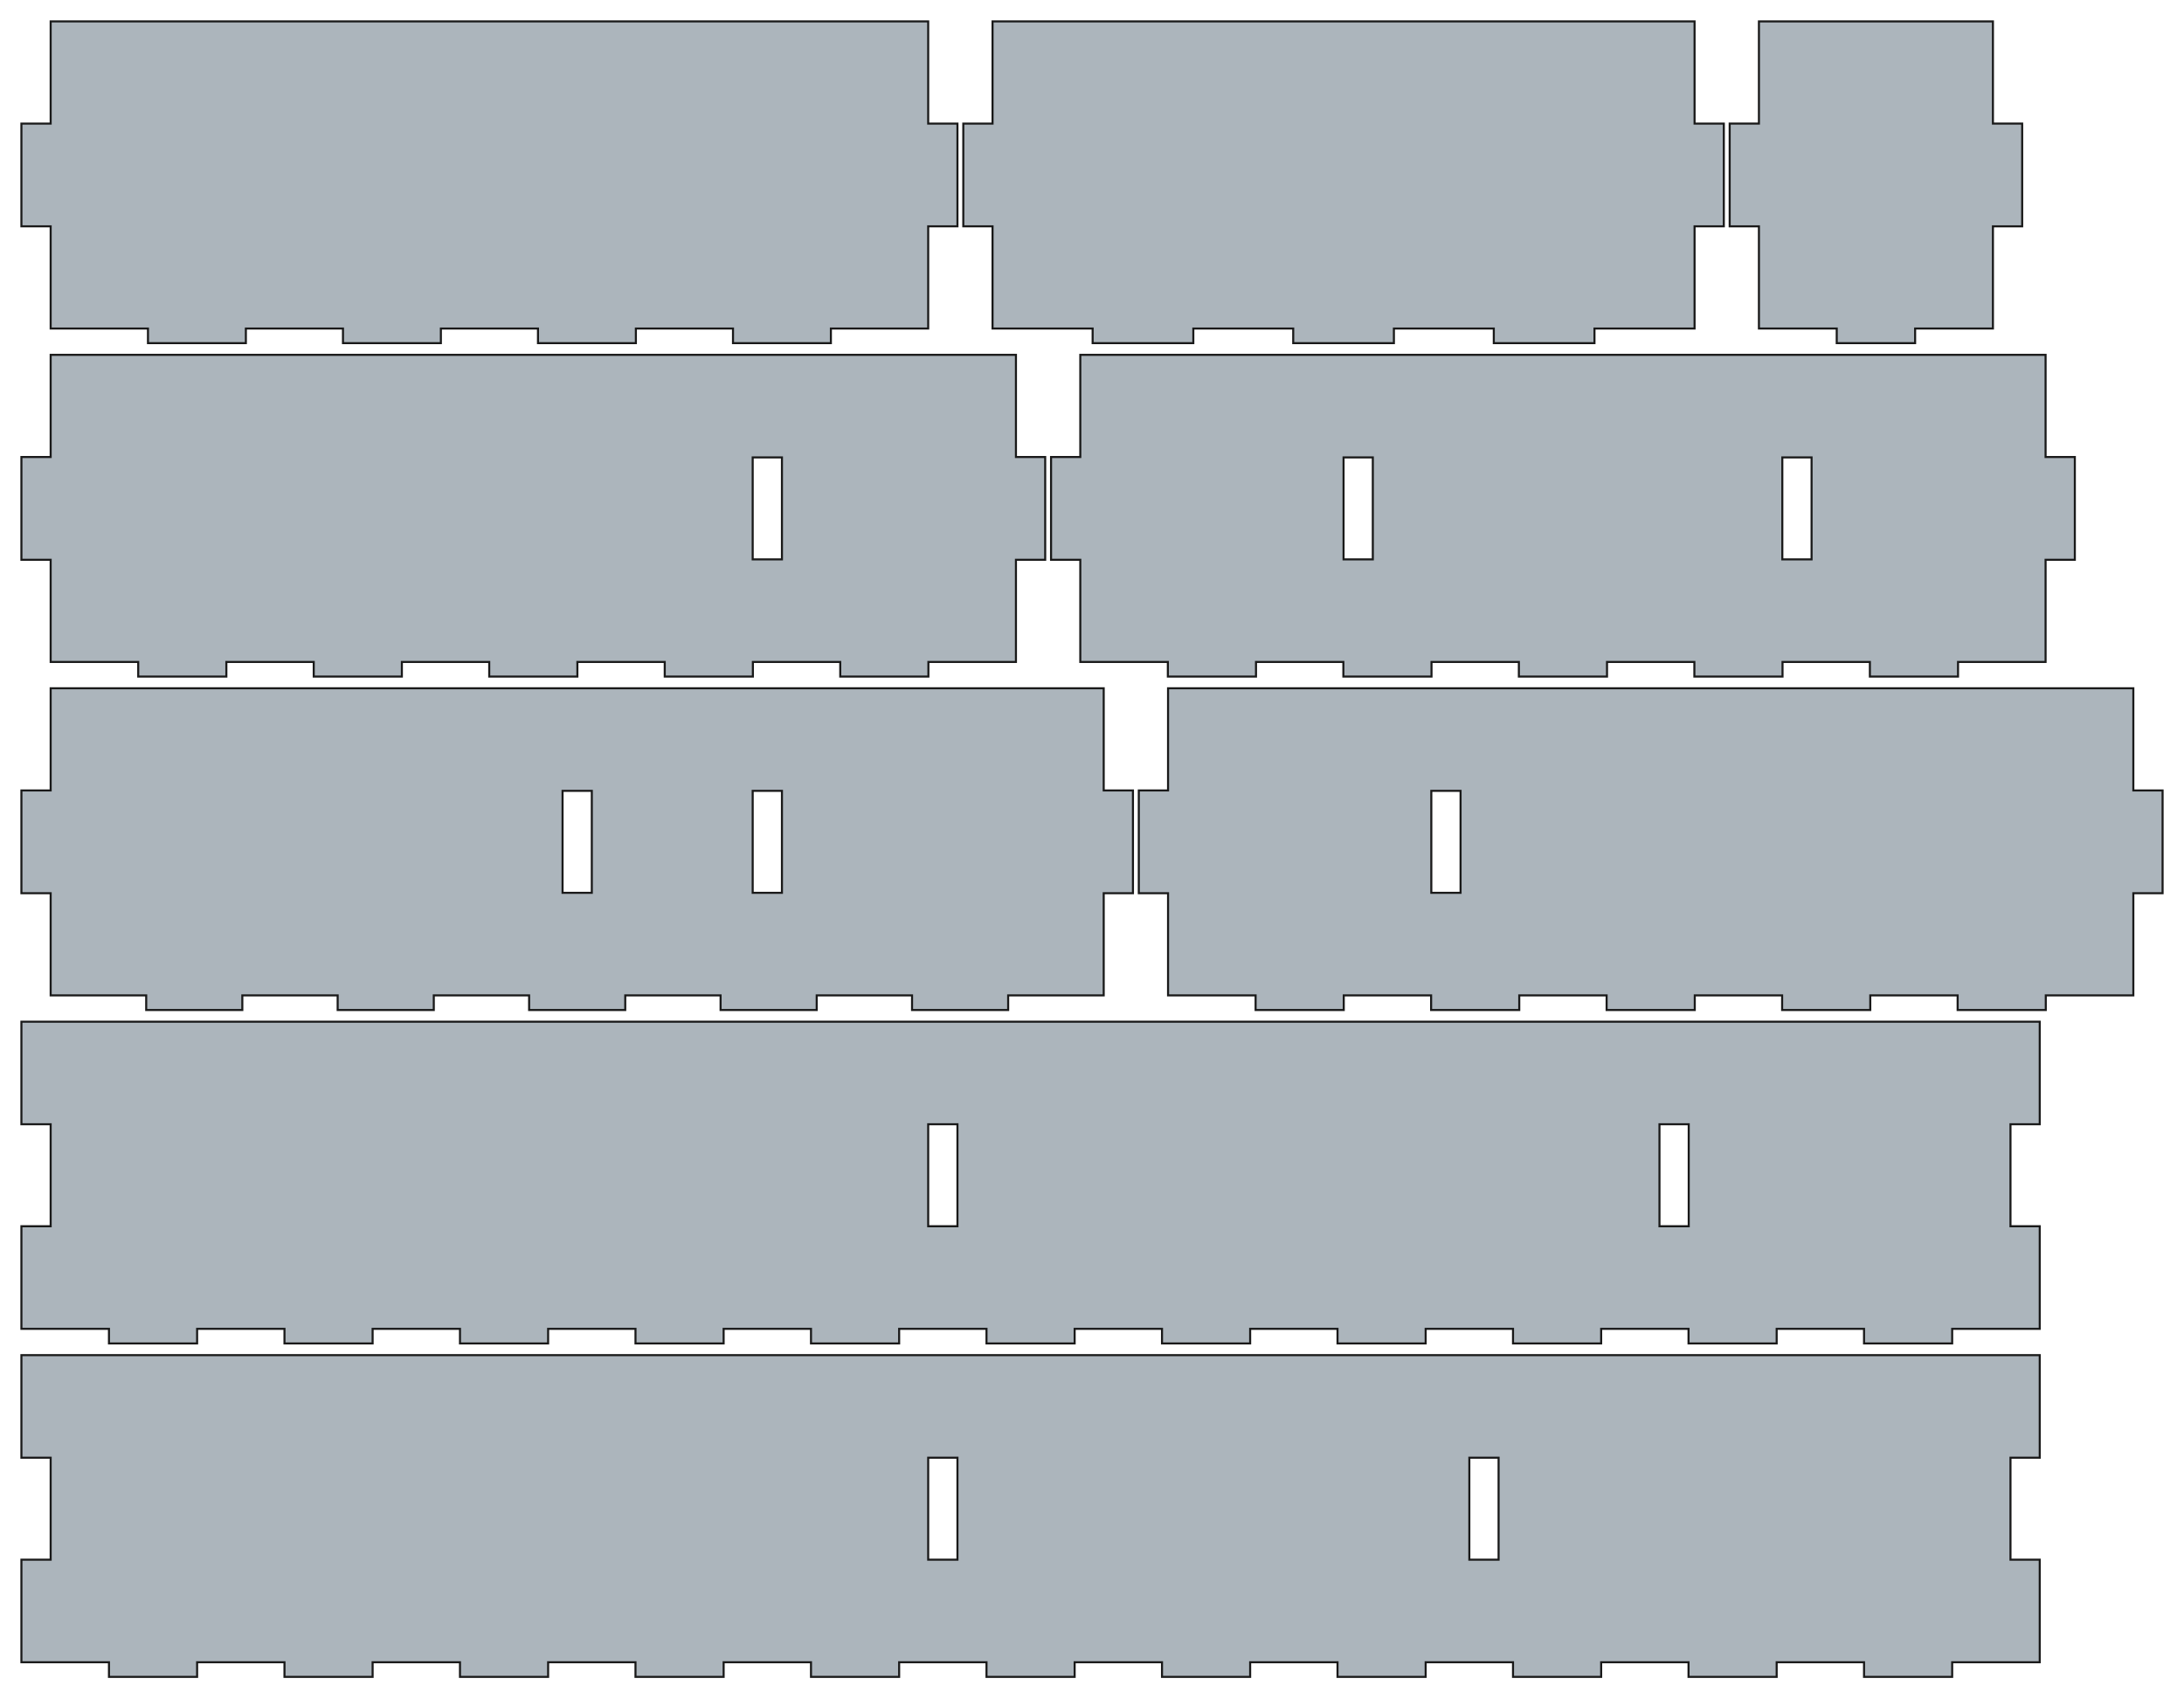
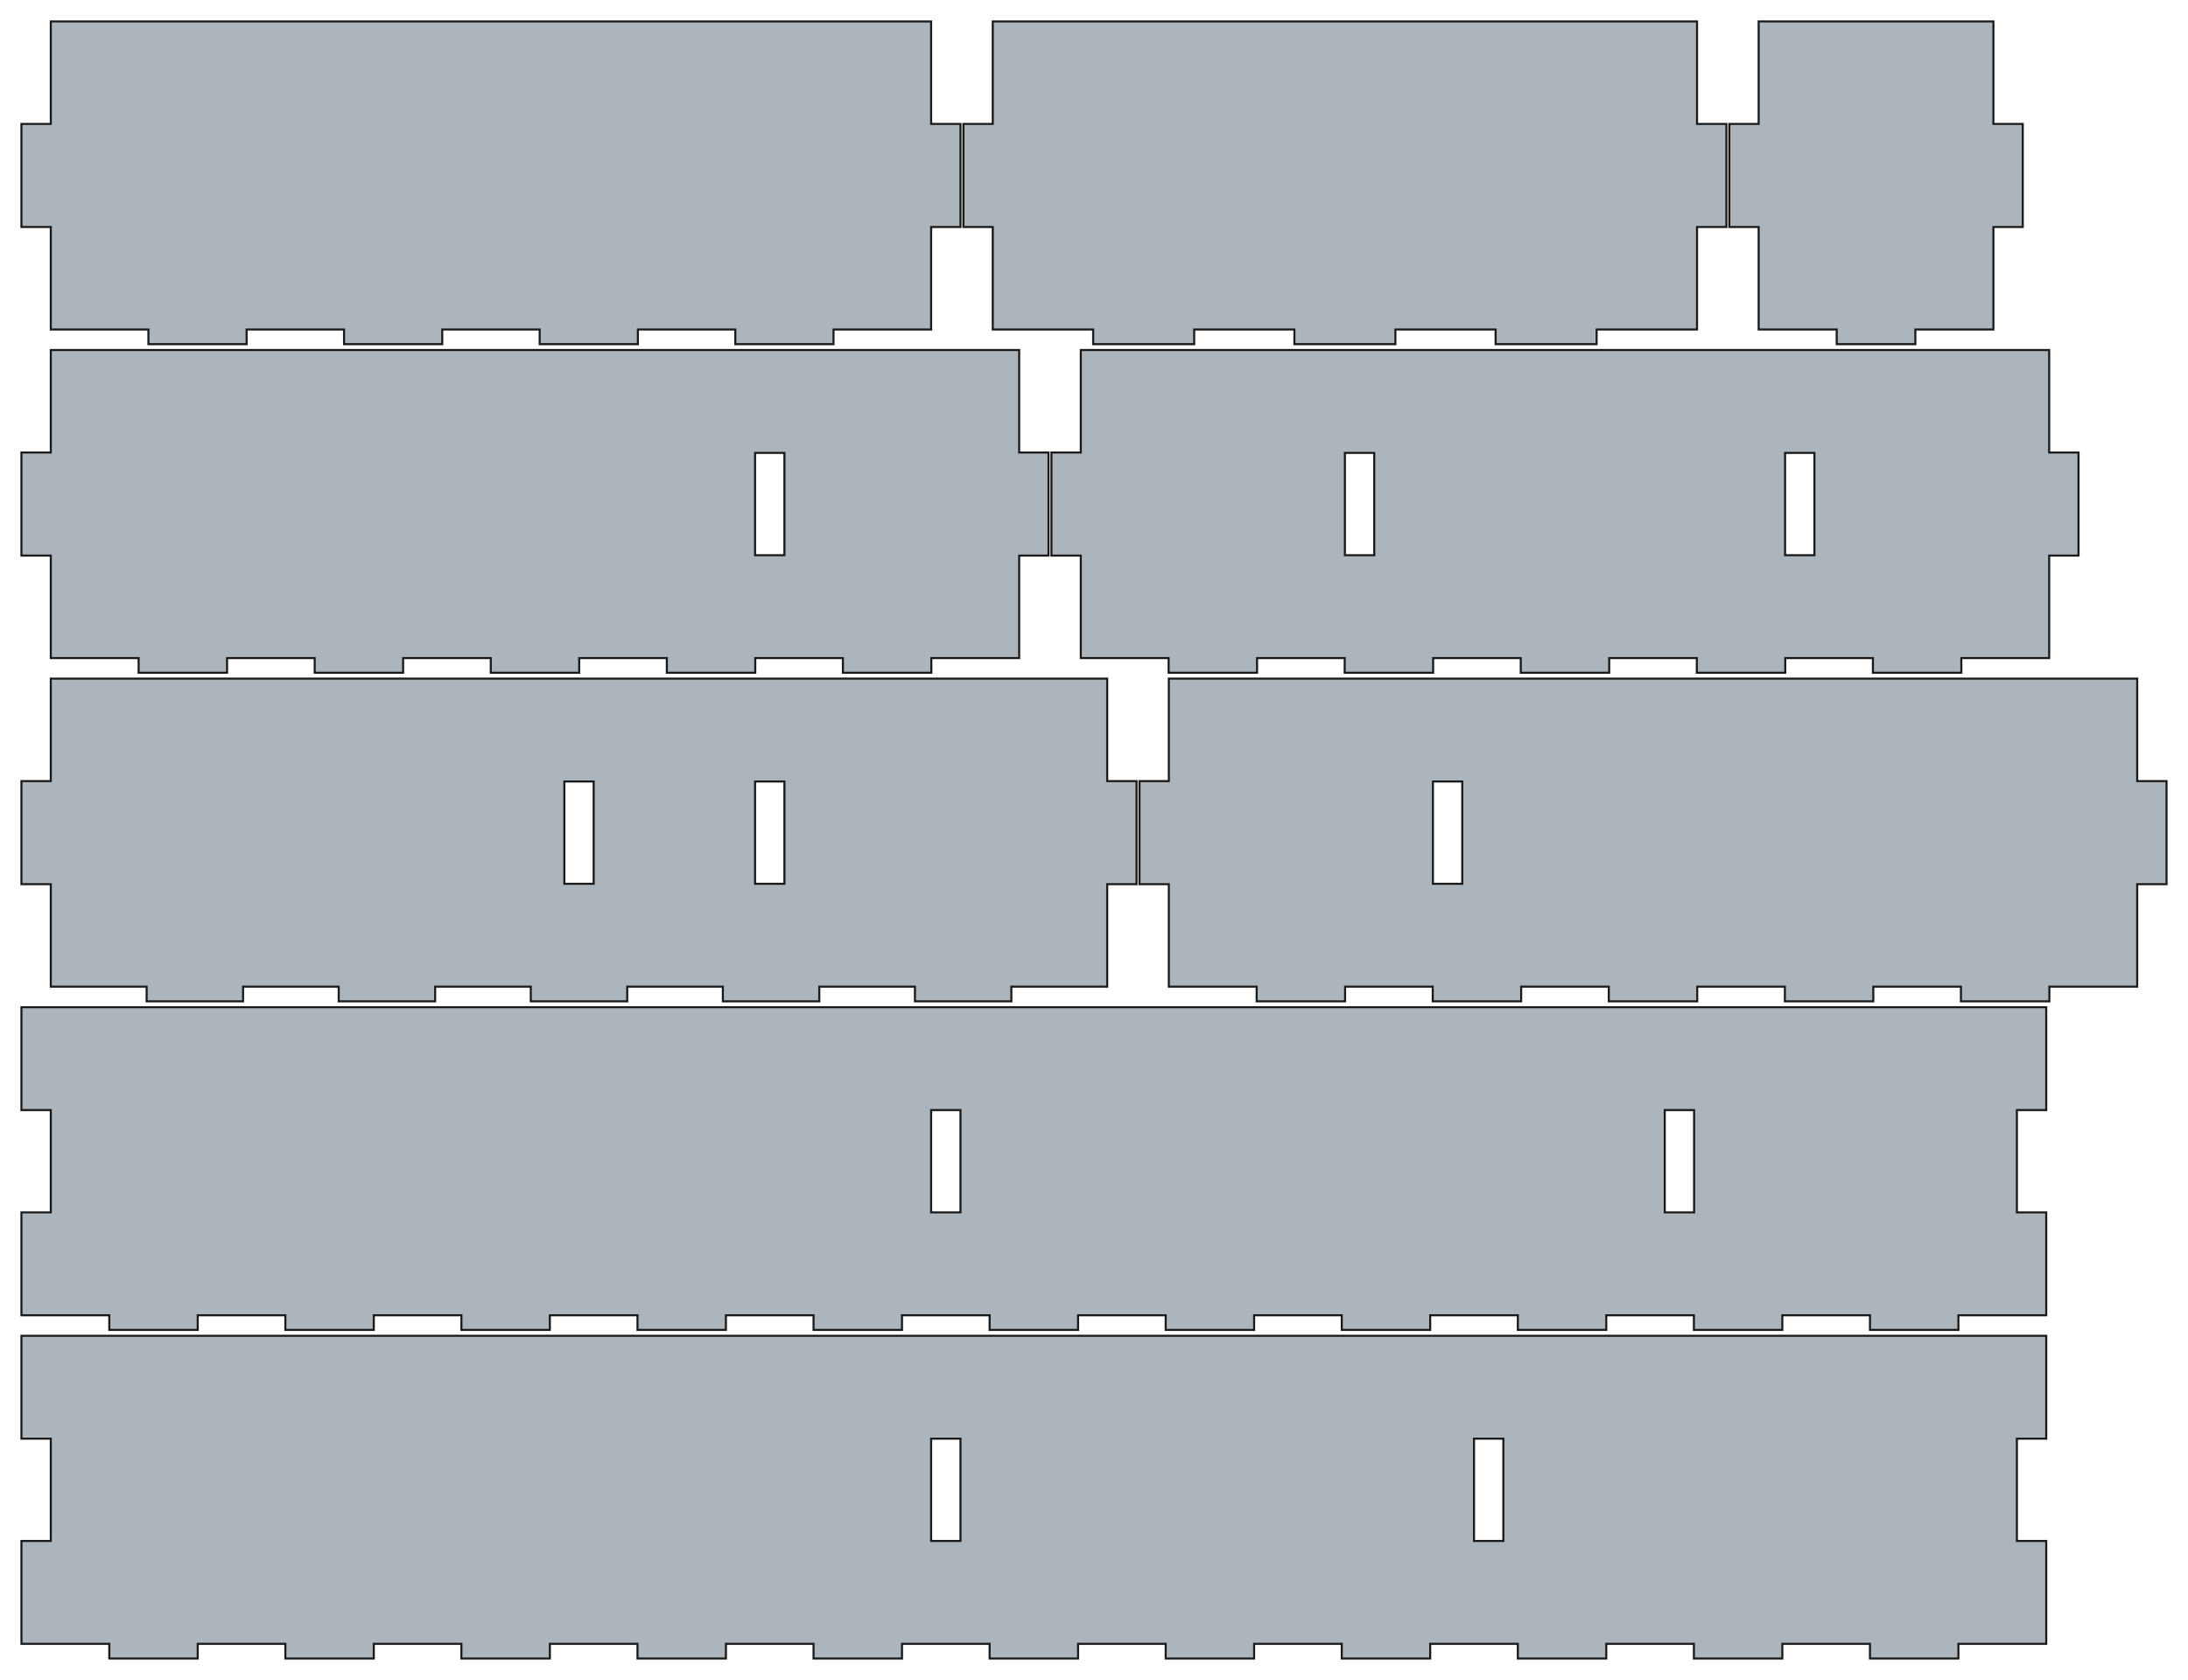
- <svg xmlns="http://www.w3.org/2000/svg" width="746.64mm" height="580.64mm" viewBox="0 0 746.64 580.64" version="1.1">
-   <g id="Layout_10mm_001" transform="translate(-732.68,173.32) scale(1,-1)">
+ <svg xmlns="http://www.w3.org/2000/svg" width="745.62mm" height="572.62mm" viewBox="0 0 745.62 572.62" version="1.1">
+   <g id="Layout_10mm_001" transform="translate(-732.69,165.31) scale(1,-1)">
    <path id="Layout_10mm_001_f0000" d="M 1189.932 -400.0 L 1220.068 -400.0 L 1220.068 -395.0 L 1249.932 -395.0 L 1249.932 -400.0 L 1280.068 -400.0 L 1280.068 -395.0 L 1309.932 -395.0 L 1309.932 -400.0 L 1340.068 -400.0 L 1340.068 -395.0 L 1369.932 -395.0 L 1369.932 -400.0 L 1400.068 -400.0 L 1400.068 -395.0 L 1430.0 -395.0 L 1430.0 -359.933 L 1420.0 -359.933 L 1420.0 -325.067 L 1430.0 -325.067 L 1430.0 -290.0 L 740.0 -290.0 L 740.0 -325.067 L 750.0 -325.067 L 750.0 -359.933 L 740.0 -359.933 L 740.0 -395.0 L 769.933 -395.0 L 769.933 -400.0 L 800.067 -400.0 L 800.067 -395.0 L 829.933 -395.0 L 829.933 -400.0 L 860.067 -400.0 L 860.067 -395.0 L 889.933 -395.0 L 889.933 -400.0 L 920.067 -400.0 L 920.067 -395.0 L 949.933 -395.0 L 949.933 -400.0 L 980.067 -400.0 L 980.067 -395.0 L 1009.933 -395.0 L 1009.933 -400.0 L 1040.068 -400.0 L 1040.068 -395.0 L 1069.932 -395.0 L 1069.932 -400.0 L 1100.068 -400.0 L 1100.068 -395.0 L 1129.932 -395.0 L 1129.932 -400.0 L 1160.068 -400.0 L 1160.068 -395.0 L 1189.932 -395.0 L 1189.932 -400.0 Z M 1060.0 -359.933 L 1050.0 -359.933 L 1050.0 -325.067 L 1060.0 -325.067 L 1060.0 -359.933 Z M 1245.0 -359.933 L 1235.0 -359.933 L 1235.0 -325.067 L 1245.0 -325.067 L 1245.0 -359.933 Z " stroke="#191919" stroke-width="0.7 px" style="stroke-width:0.7;stroke-miterlimit:4;stroke-dasharray:none;stroke-linecap:square;fill:#acb5bc;fill-opacity:1.0;fill-rule: evenodd" />
-     <path id="Layout_10mm_001_f0001" d="M 1189.932 -286.0 L 1220.068 -286.0 L 1220.068 -281.0 L 1249.932 -281.0 L 1249.932 -286.0 L 1280.068 -286.0 L 1280.068 -281.0 L 1309.932 -281.0 L 1309.932 -286.0 L 1340.068 -286.0 L 1340.068 -281.0 L 1369.932 -281.0 L 1369.932 -286.0 L 1400.068 -286.0 L 1400.068 -281.0 L 1430.0 -281.0 L 1430.0 -245.933 L 1420.0 -245.932 L 1420.0 -211.067 L 1430.0 -211.067 L 1430.0 -176.0 L 740.0 -176.0 L 740.0 -211.067 L 750.0 -211.067 L 750.0 -245.932 L 740.0 -245.932 L 740.0 -281.0 L 769.933 -281.0 L 769.933 -286.0 L 800.067 -286.0 L 800.067 -281.0 L 829.933 -281.0 L 829.933 -286.0 L 860.067 -286.0 L 860.067 -281.0 L 889.933 -281.0 L 889.933 -286.0 L 920.067 -286.0 L 920.067 -281.0 L 949.933 -281.0 L 949.933 -286.0 L 980.067 -286.0 L 980.067 -281.0 L 1009.933 -281.0 L 1009.933 -286.0 L 1040.068 -286.0 L 1040.068 -281.0 L 1069.932 -281.0 L 1069.932 -286.0 L 1100.068 -286.0 L 1100.068 -281.0 L 1129.932 -281.0 L 1129.932 -286.0 L 1160.068 -286.0 L 1160.068 -281.0 L 1189.932 -281.0 L 1189.932 -286.0 Z M 1060.0 -245.933 L 1050.0 -245.933 L 1050.0 -211.067 L 1060.0 -211.067 L 1060.0 -245.933 Z M 1310.0 -245.933 L 1300.0 -245.933 L 1300.0 -211.067 L 1310.0 -211.067 L 1310.0 -245.933 Z " stroke="#191919" stroke-width="0.7 px" style="stroke-width:0.7;stroke-miterlimit:4;stroke-dasharray:none;stroke-linecap:square;fill:#acb5bc;fill-opacity:1.0;fill-rule: evenodd" />
-     <path id="Layout_10mm_001_f0002" d="M 1011.886 -167.0 L 1044.478 -167.0 L 1044.478 -172.0 L 1077.34 -172.0 L 1077.34 -167.0 L 1110.0 -167.0 L 1110.0 -132.067 L 1120.0 -132.067 L 1120.0 -96.933 L 1110.0 -96.933 L 1110.0 -62.0 L 750.0 -62.0 L 750.0 -96.933 L 740.0 -96.933 L 740.0 -132.067 L 750.0 -132.067 L 750.0 -167.0 L 782.66 -167.0 L 782.66 -172.0 L 815.522 -172.0 L 815.522 -167.0 L 848.114 -167.0 L 848.114 -172.0 L 880.977 -172.0 L 880.977 -167.0 L 913.569 -167.0 L 913.569 -172.0 L 946.431 -172.0 L 946.431 -167.0 L 979.023 -167.0 L 979.023 -172.0 L 1011.886 -172.0 L 1011.886 -167.0 Z M 935.0 -131.933 L 925.0 -131.933 L 925.0 -97.067 L 935.0 -97.067 L 935.0 -131.933 Z M 1000.0 -131.933 L 990.0 -131.933 L 990.0 -97.067 L 1000.0 -97.067 L 1000.0 -131.933 Z " stroke="#191919" stroke-width="0.7 px" style="stroke-width:0.7;stroke-miterlimit:4;stroke-dasharray:none;stroke-linecap:square;fill:#acb5bc;fill-opacity:1.0;fill-rule: evenodd" />
-     <path id="Layout_10mm_001_f0003" d="M 1281.932 -167 L 1252.068 -167 L 1252.068 -172 L 1221.932 -172 L 1221.932 -167 L 1192.068 -167 L 1192.068 -172 L 1161.932 -172 L 1161.932 -167 L 1132.0 -167 L 1132.0 -132.067 L 1122.0 -132.067 L 1122.0 -96.932 L 1132.0 -96.932 L 1132.0 -62 L 1462.0 -62.0 L 1462.0 -96.933 L 1472.0 -96.933 L 1472.0 -132.067 L 1462.0 -132.067 L 1462.0 -167.0 L 1432.068 -167.0 L 1432.068 -172.0 L 1401.932 -172.0 L 1401.932 -167.0 L 1372.068 -167.0 L 1372.068 -172.0 L 1341.932 -172 L 1341.932 -167.0 L 1312.068 -167 L 1312.068 -172 L 1281.932 -172 L 1281.932 -167 Z M 1232.0 -97.067 L 1232.0 -131.932 L 1222.0 -131.932 L 1222.0 -97.067 L 1232.0 -97.067 Z " stroke="#191919" stroke-width="0.7 px" style="stroke-width:0.7;stroke-miterlimit:4;stroke-dasharray:none;stroke-linecap:square;fill:#acb5bc;fill-opacity:1.0;fill-rule: evenodd" />
-     <path id="Layout_10mm_001_f0004" d="M 899.933 -53 L 870.067 -53 L 870.067 -58 L 839.933 -58 L 839.933 -53 L 810.067 -53 L 810.067 -58 L 779.933 -58 L 779.933 -53 L 750.0 -53 L 750.0 -18.067 L 740.0 -18.067 L 740.0 17.068 L 750.0 17.068 L 750.0 52 L 1080.0 52.0 L 1080.0 17.068 L 1090.0 17.068 L 1090.0 -18.068 L 1080.0 -18.068 L 1080.0 -53.0 L 1050.068 -53 L 1050.068 -58 L 1019.933 -58 L 1019.933 -53 L 990.067 -53 L 990.067 -58 L 959.933 -58 L 959.933 -53 L 930.067 -53 L 930.067 -58 L 899.933 -58 L 899.933 -53 Z M 1000.0 16.933 L 1000.0 -17.932 L 990.0 -17.932 L 990.0 16.933 L 1000.0 16.933 Z " stroke="#191919" stroke-width="0.7 px" style="stroke-width:0.7;stroke-miterlimit:4;stroke-dasharray:none;stroke-linecap:square;fill:#acb5bc;fill-opacity:1.0;fill-rule: evenodd" />
-     <path id="Layout_10mm_001_f0005" d="M 1251.932 -53 L 1222.068 -53 L 1222.068 -58 L 1191.932 -58 L 1191.932 -53 L 1162.068 -53 L 1162.068 -58 L 1131.932 -58 L 1131.932 -53 L 1102.0 -53 L 1102.0 -18.067 L 1092.0 -18.067 L 1092.0 17.068 L 1102.0 17.068 L 1102.0 52 L 1432.0 52.0 L 1432.0 17.067 L 1442.0 17.067 L 1442.0 -18.068 L 1432.0 -18.068 L 1432.0 -53.0 L 1402.068 -53 L 1402.068 -58.0 L 1371.932 -58 L 1371.932 -53 L 1342.068 -53 L 1342.068 -58 L 1311.932 -58 L 1311.932 -53 L 1282.068 -53 L 1282.068 -58 L 1251.932 -58 L 1251.932 -53 Z M 1202.0 16.933 L 1202.0 -17.932 L 1192.0 -17.932 L 1192.0 16.933 L 1202.0 16.933 Z M 1352.0 16.933 L 1352.0 -17.932 L 1342.0 -17.932 L 1342.0 16.933 L 1352.0 16.933 Z " stroke="#191919" stroke-width="0.7 px" style="stroke-width:0.7;stroke-miterlimit:4;stroke-dasharray:none;stroke-linecap:square;fill:#acb5bc;fill-opacity:1.0;fill-rule: evenodd" />
-     <path id="Layout_10mm_001_f0006" d="M 740.0 95.932 L 740.0 131.067 L 750.0 131.067 L 750.0 166.0 L 1050.0 166.0 L 1050.0 131.067 L 1060.0 131.067 L 1060.0 95.933 L 1050.0 95.932 L 1050.0 61.0 L 1016.734 61.0 L 1016.734 56.0 L 983.266 56.0 L 983.266 61.0 L 950.067 61.0 L 950.067 56.0 L 916.599 56.0 L 916.599 61.0 L 883.401 61.0 L 883.401 56.0 L 849.933 56.0 L 849.933 61.0 L 816.734 61.0 L 816.734 56.0 L 783.266 56.0 L 783.266 61.0 L 750.0 61.0 L 750.0 95.932 L 740.0 95.932 Z " stroke="#191919" stroke-width="0.7 px" style="stroke-width:0.7;stroke-miterlimit:4;stroke-dasharray:none;stroke-linecap:square;fill:#acb5bc;fill-opacity:1.0;fill-rule: evenodd" />
-     <path id="Layout_10mm_001_f0007" d="M 1312.0 131.067 L 1312.0 166.0 L 1072.0 166 L 1072.0 131.068 L 1062.0 131.068 L 1062.0 95.933 L 1072.0 95.933 L 1072.0 61 L 1106.218 61 L 1106.218 56 L 1140.639 56 L 1140.639 61 L 1174.79 61 L 1174.79 56 L 1209.21 56 L 1209.21 61 L 1243.361 61 L 1243.361 56 L 1277.782 56 L 1277.782 61 L 1312.0 61.0 L 1312.0 95.932 L 1322.0 95.933 L 1322.0 131.067 L 1312.0 131.067 Z " stroke="#191919" stroke-width="0.7 px" style="stroke-width:0.7;stroke-miterlimit:4;stroke-dasharray:none;stroke-linecap:square;fill:#acb5bc;fill-opacity:1.0;fill-rule: evenodd" />
-     <path id="Layout_10mm_001_f0008" d="M 1414.0 131.067 L 1414.0 166.0 L 1334.0 166.0 L 1334.0 131.067 L 1324.0 131.067 L 1324.0 95.933 L 1334.0 95.933 L 1334.0 61 L 1360.599 61 L 1360.599 56 L 1387.401 56 L 1387.401 61 L 1414.0 61 L 1414.0 95.933 L 1424.0 95.933 L 1424.0 131.067 L 1414.0 131.067 Z " stroke="#191919" stroke-width="0.7 px" style="stroke-width:0.7;stroke-miterlimit:4;stroke-dasharray:none;stroke-linecap:square;fill:#acb5bc;fill-opacity:1.0;fill-rule: evenodd" />
+     <path id="Layout_10mm_001_f0001" d="M 1189.932 -288.0 L 1220.068 -288.0 L 1220.068 -283.0 L 1249.932 -283.0 L 1249.932 -288.0 L 1280.068 -288.0 L 1280.068 -283.0 L 1309.932 -283.0 L 1309.932 -288.0 L 1340.068 -288.0 L 1340.068 -283.0 L 1369.932 -283.0 L 1369.932 -288.0 L 1400.068 -288.0 L 1400.068 -283.0 L 1430.0 -283.0 L 1430.0 -247.933 L 1420.0 -247.932 L 1420.0 -213.067 L 1430.0 -213.067 L 1430.0 -178.0 L 740.0 -178.0 L 740.0 -213.067 L 750.0 -213.067 L 750.0 -247.932 L 740.0 -247.932 L 740.0 -283.0 L 769.933 -283.0 L 769.933 -288.0 L 800.067 -288.0 L 800.067 -283.0 L 829.933 -283.0 L 829.933 -288.0 L 860.067 -288.0 L 860.067 -283.0 L 889.933 -283.0 L 889.933 -288.0 L 920.067 -288.0 L 920.067 -283.0 L 949.933 -283.0 L 949.933 -288.0 L 980.067 -288.0 L 980.067 -283.0 L 1009.933 -283.0 L 1009.933 -288.0 L 1040.068 -288.0 L 1040.068 -283.0 L 1069.932 -283.0 L 1069.932 -288.0 L 1100.068 -288.0 L 1100.068 -283.0 L 1129.932 -283.0 L 1129.932 -288.0 L 1160.068 -288.0 L 1160.068 -283.0 L 1189.932 -283.0 L 1189.932 -288.0 Z M 1060.0 -247.933 L 1050.0 -247.933 L 1050.0 -213.067 L 1060.0 -213.067 L 1060.0 -247.933 Z M 1310.0 -247.933 L 1300.0 -247.933 L 1300.0 -213.067 L 1310.0 -213.067 L 1310.0 -247.933 Z " stroke="#191919" stroke-width="0.7 px" style="stroke-width:0.7;stroke-miterlimit:4;stroke-dasharray:none;stroke-linecap:square;fill:#acb5bc;fill-opacity:1.0;fill-rule: evenodd" />
+     <path id="Layout_10mm_001_f0002" d="M 1011.886 -171.0 L 1044.478 -171.0 L 1044.478 -176.0 L 1077.34 -176.0 L 1077.34 -171.0 L 1110.0 -171.0 L 1110.0 -136.067 L 1120.0 -136.067 L 1120.0 -100.933 L 1110.0 -100.933 L 1110.0 -66.0 L 750.0 -66.0 L 750.0 -100.933 L 740.0 -100.933 L 740.0 -136.067 L 750.0 -136.067 L 750.0 -171.0 L 782.66 -171.0 L 782.66 -176.0 L 815.522 -176.0 L 815.522 -171.0 L 848.114 -171.0 L 848.114 -176.0 L 880.977 -176.0 L 880.977 -171.0 L 913.569 -171.0 L 913.569 -176.0 L 946.431 -176.0 L 946.431 -171.0 L 979.023 -171.0 L 979.023 -176.0 L 1011.886 -176.0 L 1011.886 -171.0 Z M 935.0 -135.933 L 925.0 -135.933 L 925.0 -101.067 L 935.0 -101.067 L 935.0 -135.933 Z M 1000.0 -135.933 L 990.0 -135.933 L 990.0 -101.067 L 1000.0 -101.067 L 1000.0 -135.933 Z " stroke="#191919" stroke-width="0.7 px" style="stroke-width:0.7;stroke-miterlimit:4;stroke-dasharray:none;stroke-linecap:square;fill:#acb5bc;fill-opacity:1.0;fill-rule: evenodd" />
+     <path id="Layout_10mm_001_f0003" d="M 1280.932 -171 L 1251.068 -171 L 1251.068 -176 L 1220.932 -176 L 1220.932 -171 L 1191.068 -171 L 1191.068 -176 L 1160.932 -176 L 1160.932 -171 L 1131.0 -171 L 1131.0 -136.067 L 1121.0 -136.067 L 1121.0 -100.932 L 1131.0 -100.932 L 1131.0 -66 L 1461.0 -66.0 L 1461.0 -100.933 L 1471.0 -100.933 L 1471.0 -136.067 L 1461.0 -136.067 L 1461.0 -171.0 L 1431.068 -171.0 L 1431.068 -176.0 L 1400.932 -176.0 L 1400.932 -171.0 L 1371.068 -171.0 L 1371.068 -176.0 L 1340.932 -176 L 1340.932 -171.0 L 1311.068 -171 L 1311.068 -176 L 1280.932 -176 L 1280.932 -171 Z M 1231.0 -101.067 L 1231.0 -135.932 L 1221.0 -135.932 L 1221.0 -101.067 L 1231.0 -101.067 Z " stroke="#191919" stroke-width="0.7 px" style="stroke-width:0.7;stroke-miterlimit:4;stroke-dasharray:none;stroke-linecap:square;fill:#acb5bc;fill-opacity:1.0;fill-rule: evenodd" />
+     <path id="Layout_10mm_001_f0004" d="M 899.933 -59 L 870.067 -59 L 870.067 -64 L 839.933 -64 L 839.933 -59 L 810.067 -59 L 810.067 -64 L 779.933 -64 L 779.933 -59 L 750.0 -59 L 750.0 -24.067 L 740.0 -24.067 L 740.0 11.068 L 750.0 11.068 L 750.0 46 L 1080.0 46.0 L 1080.0 11.067 L 1090.0 11.067 L 1090.0 -24.068 L 1080.0 -24.068 L 1080.0 -59 L 1050.068 -59 L 1050.068 -64.0 L 1019.933 -64 L 1019.933 -59 L 990.067 -59 L 990.067 -64 L 959.933 -64 L 959.933 -59 L 930.067 -59 L 930.067 -64 L 899.933 -64 L 899.933 -59 Z M 1000.0 10.933 L 1000.0 -23.932 L 990.0 -23.932 L 990.0 10.933 L 1000.0 10.933 Z " stroke="#191919" stroke-width="0.7 px" style="stroke-width:0.7;stroke-miterlimit:4;stroke-dasharray:none;stroke-linecap:square;fill:#acb5bc;fill-opacity:1.0;fill-rule: evenodd" />
+     <path id="Layout_10mm_001_f0005" d="M 1250.932 -59 L 1221.068 -59 L 1221.068 -64 L 1190.932 -64 L 1190.932 -59 L 1161.068 -59 L 1161.068 -64 L 1130.932 -64 L 1130.932 -59 L 1101.0 -59 L 1101.0 -24.067 L 1091.0 -24.067 L 1091.0 11.068 L 1101.0 11.068 L 1101.0 46 L 1431.0 46.0 L 1431.0 11.067 L 1441.0 11.067 L 1441.0 -24.068 L 1431.0 -24.068 L 1431.0 -59.0 L 1401.068 -59 L 1401.068 -64.0 L 1370.932 -64 L 1370.932 -59 L 1341.068 -59 L 1341.068 -64 L 1310.932 -64 L 1310.932 -59 L 1281.068 -59 L 1281.068 -64 L 1250.932 -64 L 1250.932 -59 Z M 1201.0 10.933 L 1201.0 -23.932 L 1191.0 -23.932 L 1191.0 10.933 L 1201.0 10.933 Z M 1351.0 10.933 L 1351.0 -23.932 L 1341.0 -23.932 L 1341.0 10.933 L 1351.0 10.933 Z " stroke="#191919" stroke-width="0.7 px" style="stroke-width:0.7;stroke-miterlimit:4;stroke-dasharray:none;stroke-linecap:square;fill:#acb5bc;fill-opacity:1.0;fill-rule: evenodd" />
+     <path id="Layout_10mm_001_f0006" d="M 740.0 87.932 L 740.0 123.067 L 750.0 123.067 L 750.0 158.0 L 1050.0 158.0 L 1050.0 123.067 L 1060.0 123.067 L 1060.0 87.933 L 1050.0 87.932 L 1050.0 53.0 L 1016.734 53.0 L 1016.734 48.0 L 983.266 48.0 L 983.266 53.0 L 950.067 53.0 L 950.067 48.0 L 916.599 48.0 L 916.599 53.0 L 883.401 53.0 L 883.401 48.0 L 849.933 48.0 L 849.933 53.0 L 816.734 53.0 L 816.734 48.0 L 783.266 48.0 L 783.266 53.0 L 750.0 53.0 L 750.0 87.932 L 740.0 87.932 Z " stroke="#191919" stroke-width="0.7 px" style="stroke-width:0.7;stroke-miterlimit:4;stroke-dasharray:none;stroke-linecap:square;fill:#acb5bc;fill-opacity:1.0;fill-rule: evenodd" />
+     <path id="Layout_10mm_001_f0007" d="M 1311.0 123.067 L 1311.0 158.0 L 1071.0 158 L 1071.0 123.068 L 1061.0 123.068 L 1061.0 87.933 L 1071.0 87.933 L 1071.0 53 L 1105.218 53 L 1105.218 48 L 1139.639 48 L 1139.639 53 L 1173.79 53 L 1173.79 48 L 1208.21 48 L 1208.21 53 L 1242.361 53 L 1242.361 48 L 1276.782 48 L 1276.782 53 L 1311.0 53.0 L 1311.0 87.932 L 1321.0 87.933 L 1321.0 123.067 L 1311.0 123.067 Z " stroke="#191919" stroke-width="0.7 px" style="stroke-width:0.7;stroke-miterlimit:4;stroke-dasharray:none;stroke-linecap:square;fill:#acb5bc;fill-opacity:1.0;fill-rule: evenodd" />
+     <path id="Layout_10mm_001_f0008" d="M 1412.0 123.067 L 1412.0 158.0 L 1332.0 158.0 L 1332.0 123.067 L 1322.0 123.068 L 1322.0 87.933 L 1332.0 87.933 L 1332.0 53 L 1358.599 53 L 1358.599 48 L 1385.401 48 L 1385.401 53 L 1412.0 53 L 1412.0 87.933 L 1422.0 87.933 L 1422.0 123.067 L 1412.0 123.067 Z " stroke="#191919" stroke-width="0.7 px" style="stroke-width:0.7;stroke-miterlimit:4;stroke-dasharray:none;stroke-linecap:square;fill:#acb5bc;fill-opacity:1.0;fill-rule: evenodd" />
  </g>
</svg>
